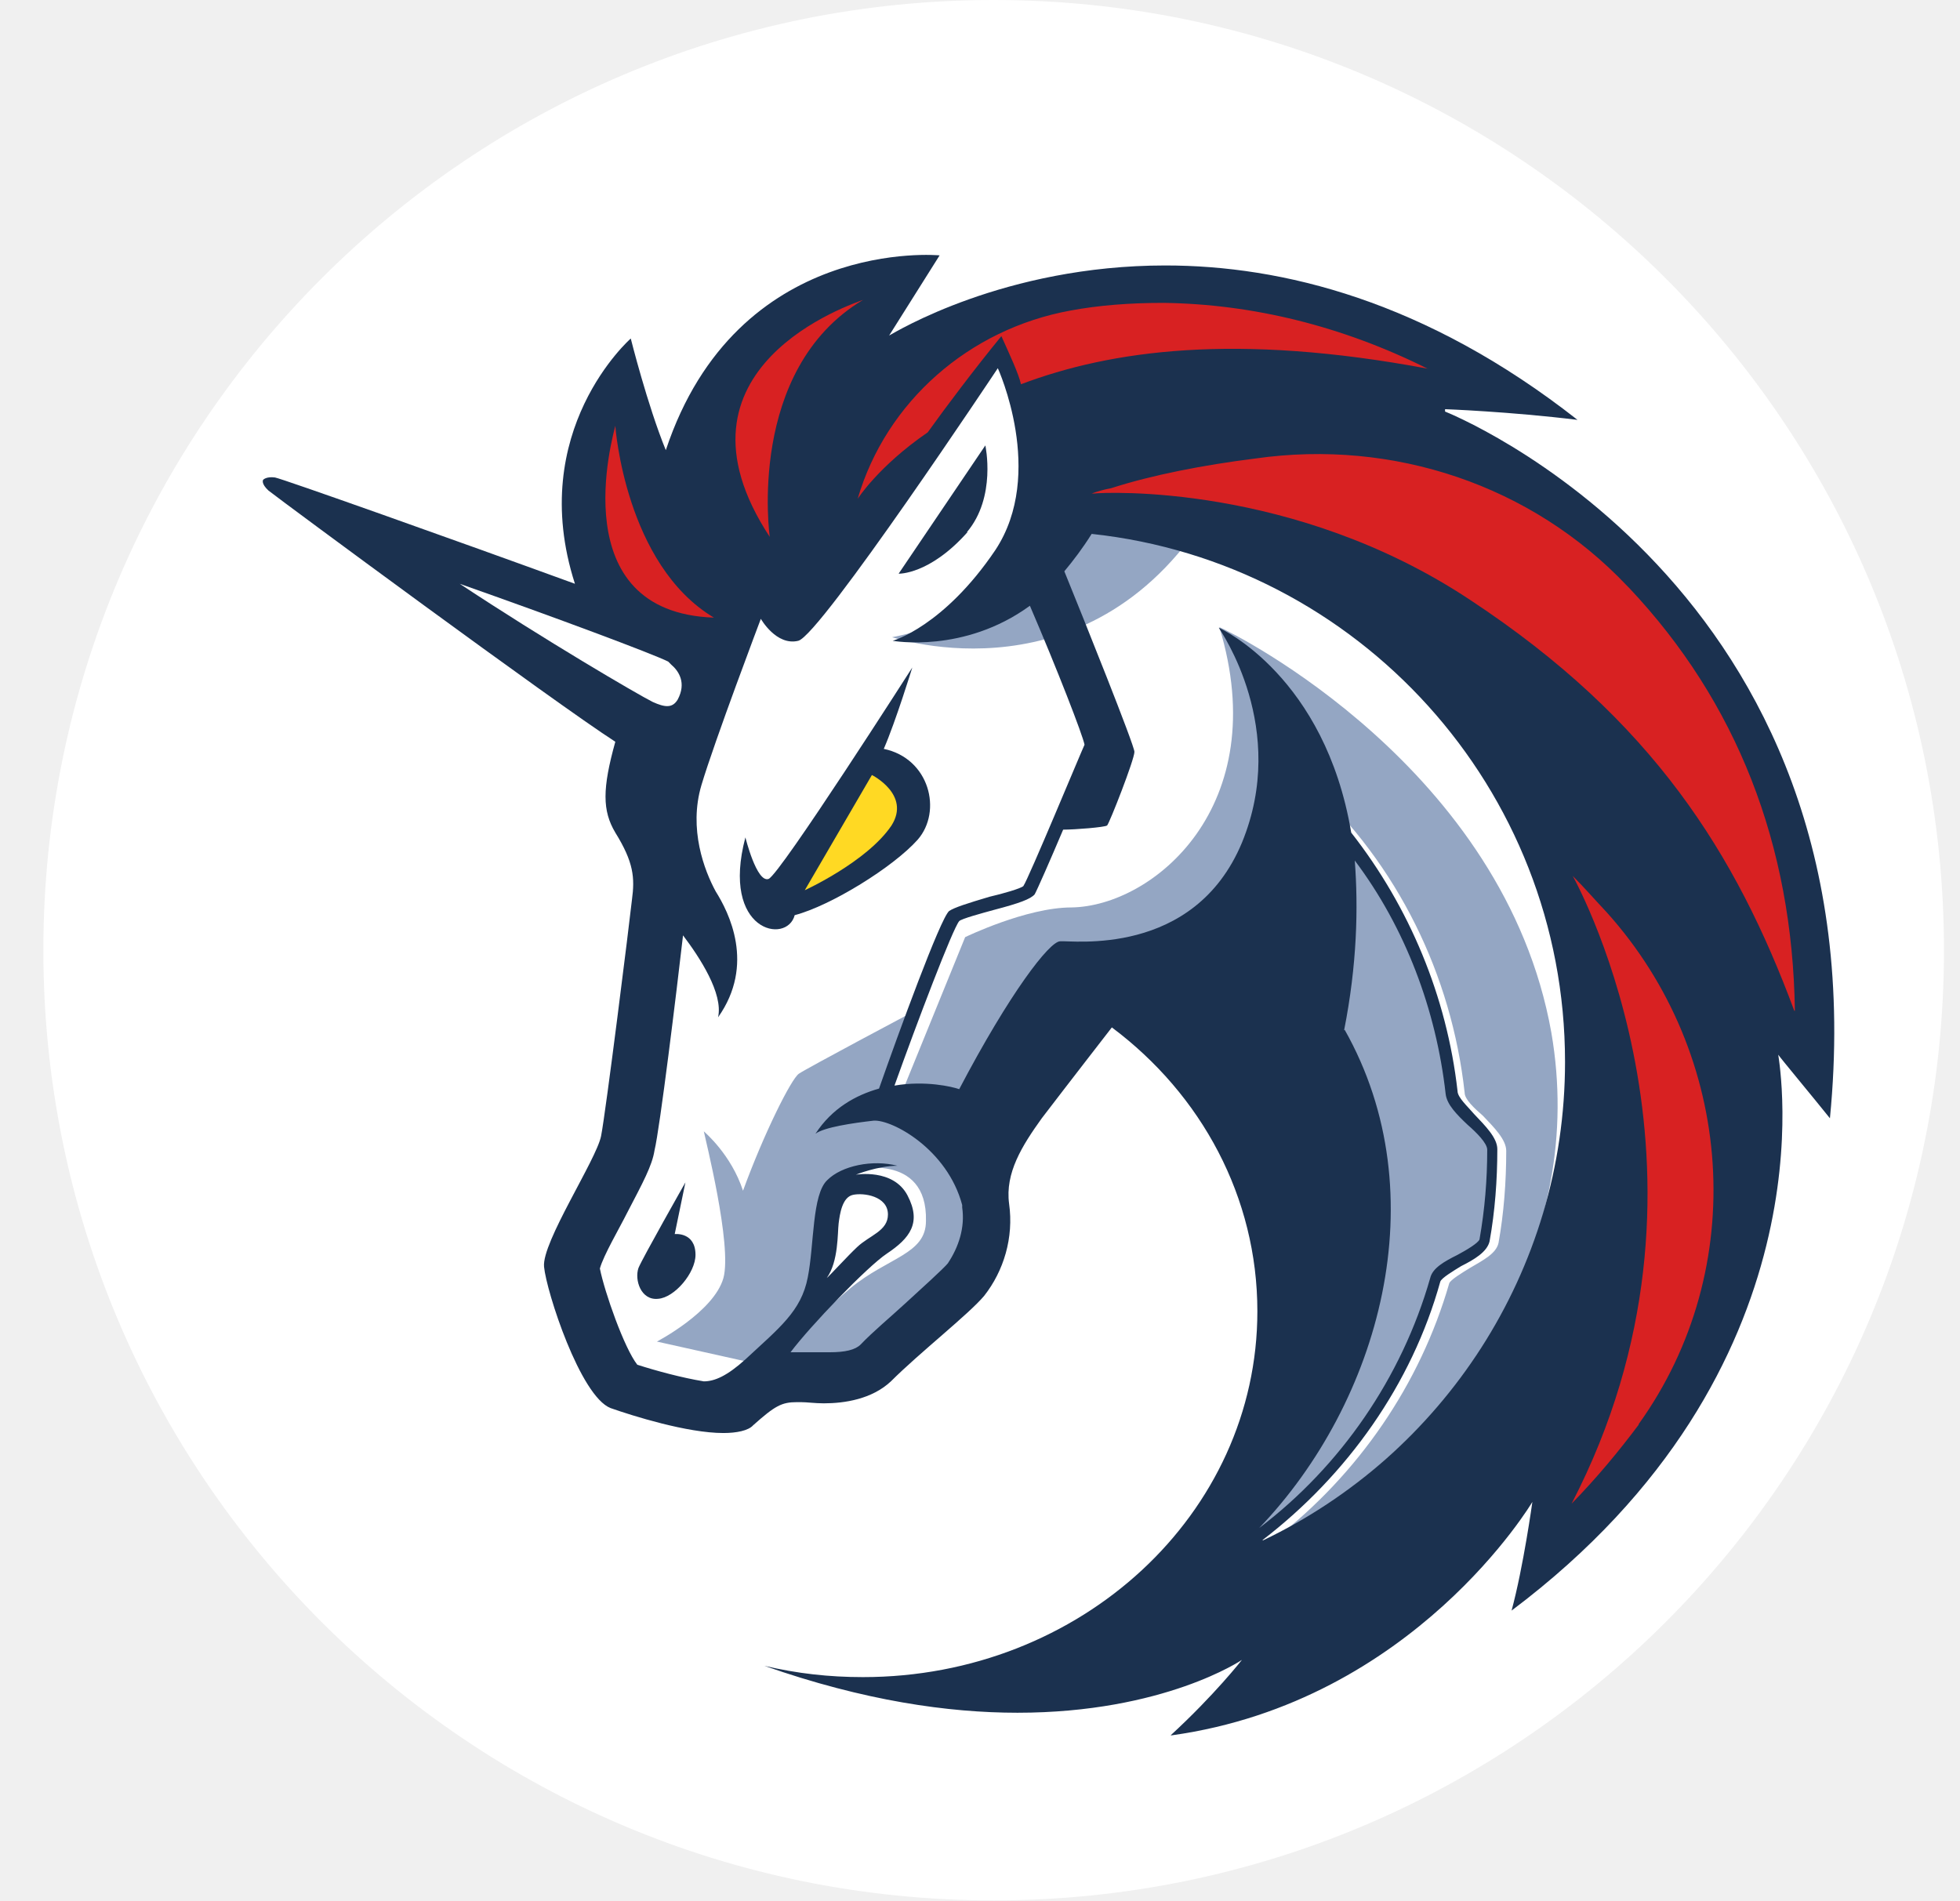
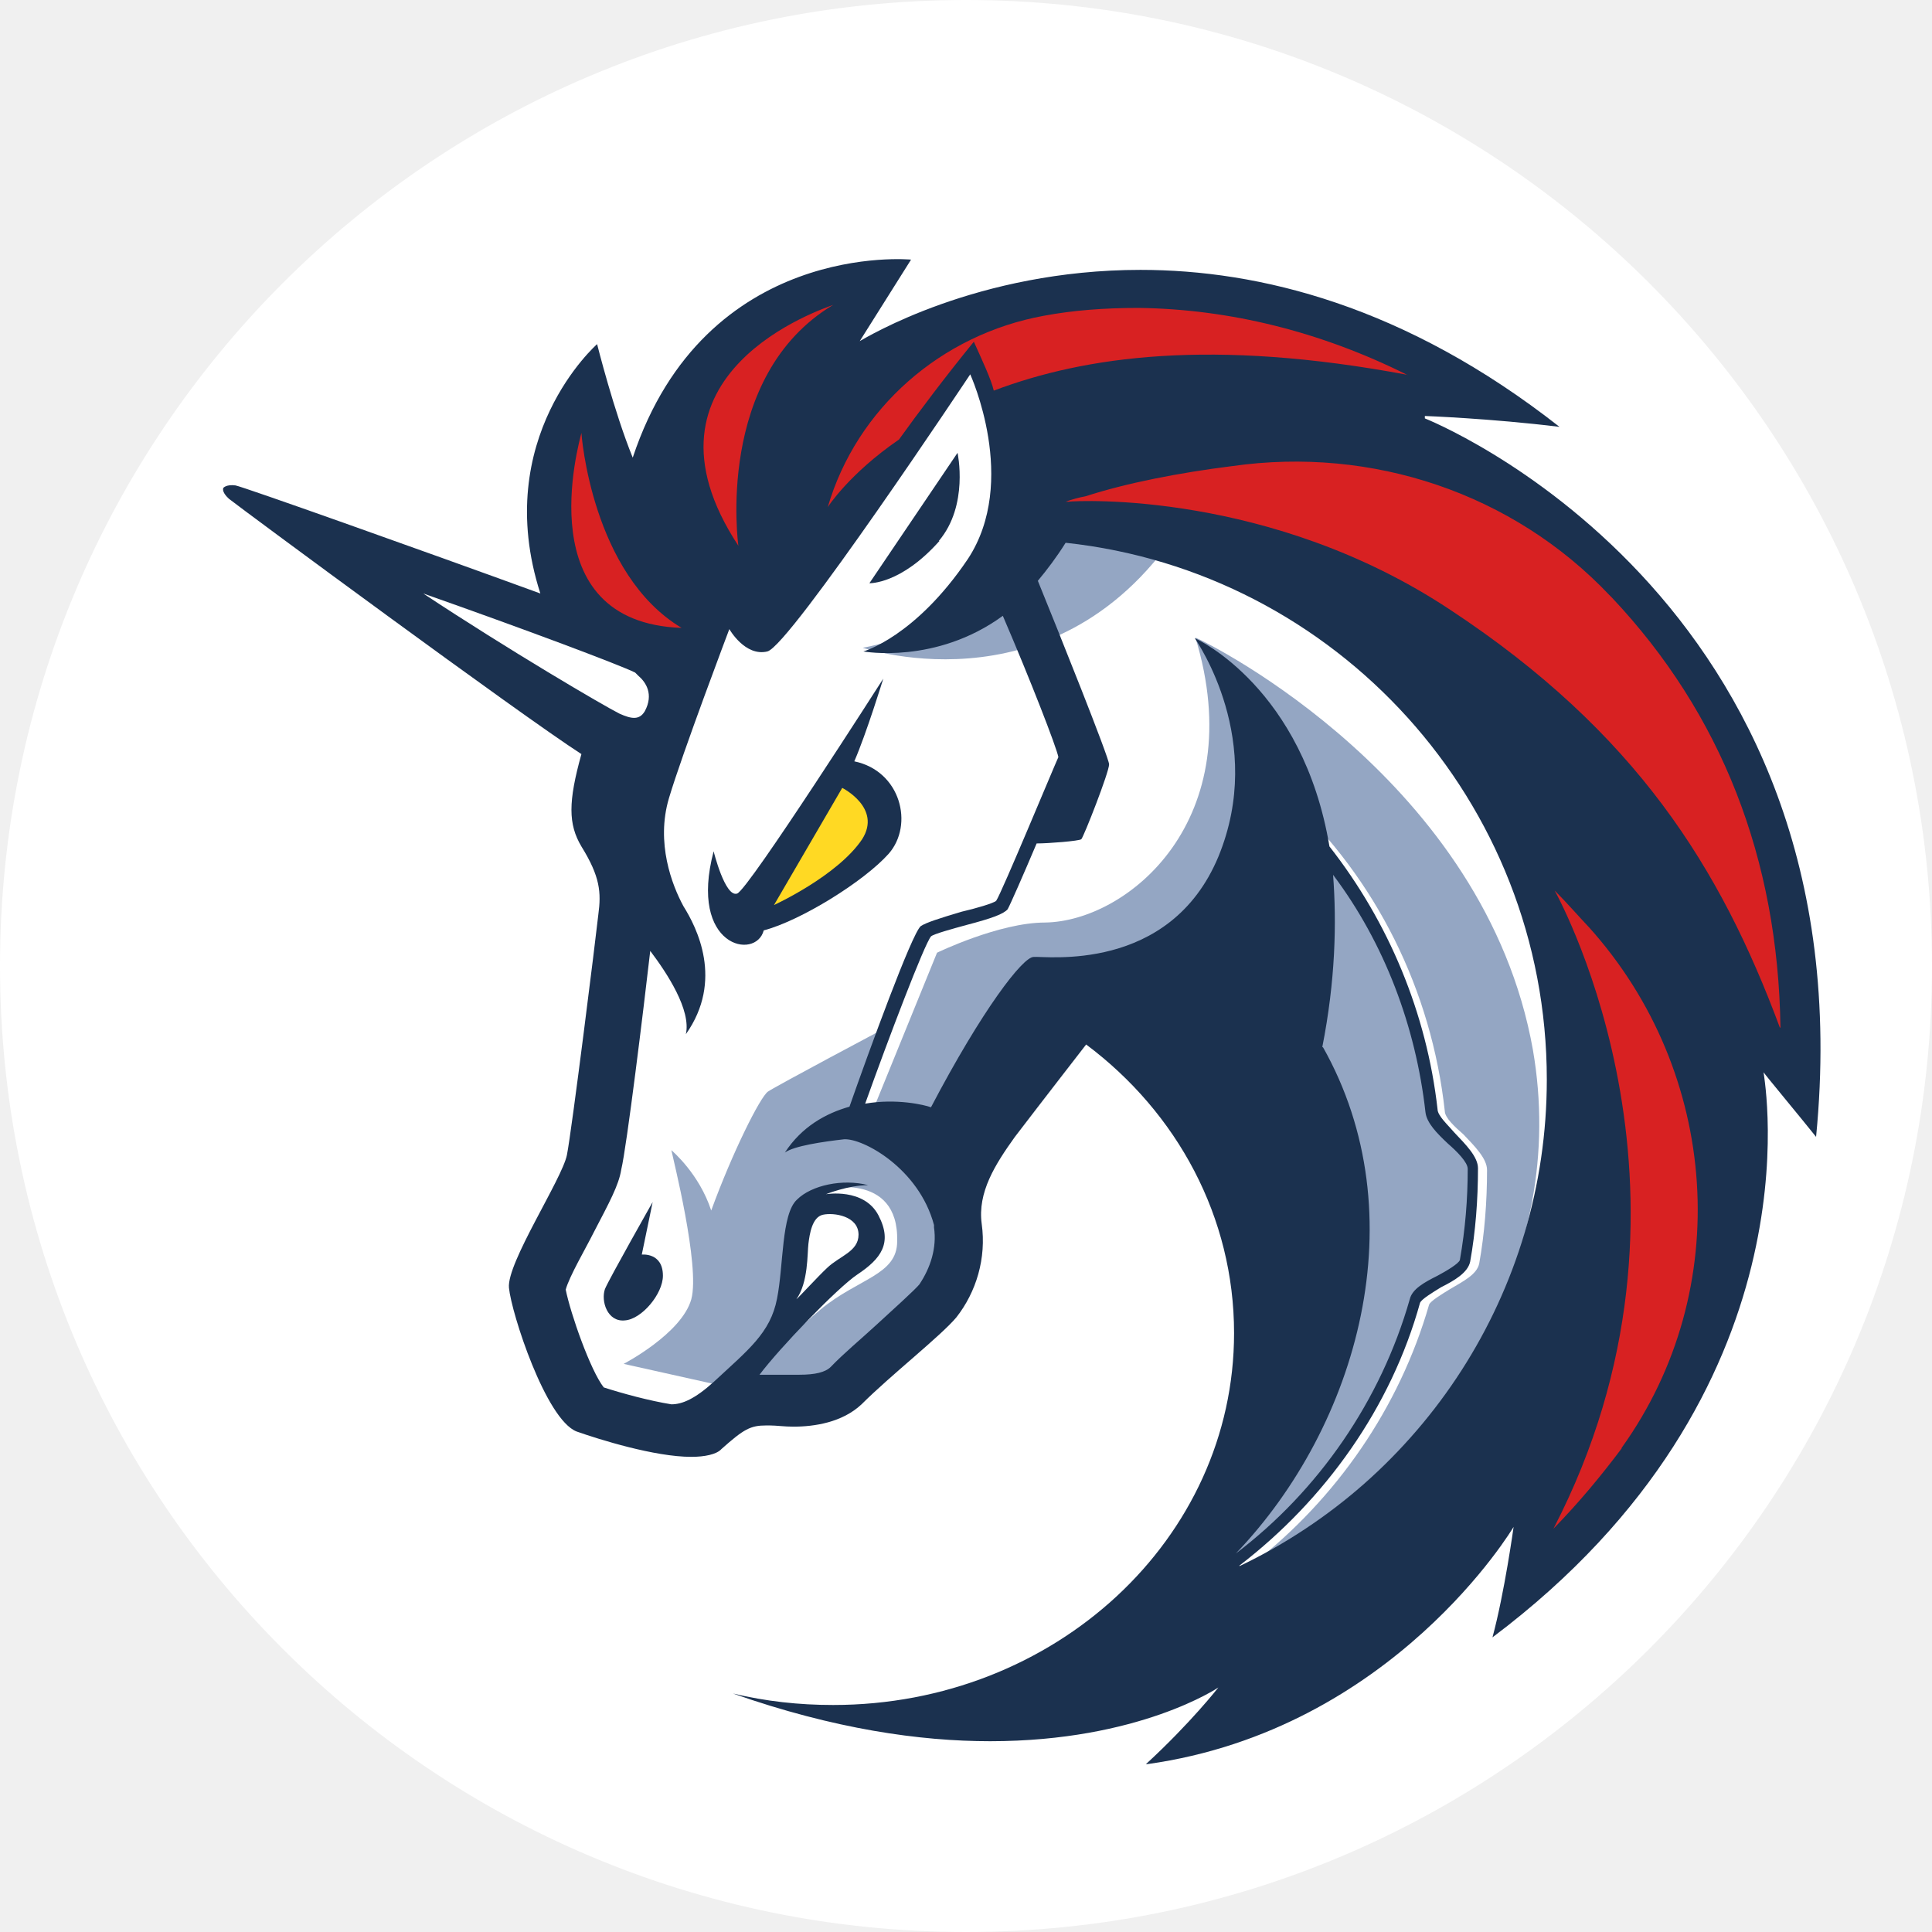
- <svg xmlns="http://www.w3.org/2000/svg" width="33" height="32" viewBox="0 0 33 32" fill="none">
-   <path d="M16.73 32C25.567 32 32.73 24.837 32.73 16C32.73 7.163 25.567 0 16.73 0C7.893 0 0.73 7.163 0.73 16C0.73 24.837 7.893 32 16.73 32Z" fill="white" />
-   <path d="M10.73 18L11.43 12.74L5.36 8.53L10.91 10.41L12.22 8.4L17 5.43L27.54 11.24L28.09 20.1L23.39 26.63L19.68 27.2L21.6 23.69V20.31L20.2 17.67L18.78 16.73L16.6 18.98V21.36L14.9 22.95L12.74 23.21L11.78 23.75L10.21 23.25L9.55 20.89L10.73 19.23V18Z" fill="white" />
-   <path d="M20.43 8.48C19.27 8.24 18.01 8.3 18.01 8.3C18.01 8.3 17.59 10.22 15.02 10.73C15.04 10.73 18.42 11.89 20.43 8.48ZM21.47 25.91C22.87 24.82 23.91 23.31 24.4 21.61C24.42 21.55 24.62 21.43 24.75 21.35C24.97 21.22 25.19 21.11 25.23 20.93C25.32 20.43 25.36 19.9 25.36 19.38C25.36 19.19 25.16 18.99 24.97 18.79C24.82 18.66 24.66 18.51 24.66 18.4C24.44 16.41 23.53 14.56 22.06 13.2L21.91 13.35C23.33 14.68 24.25 16.49 24.44 18.41C24.46 18.59 24.63 18.76 24.81 18.93C24.96 19.06 25.14 19.26 25.14 19.35C25.14 19.85 25.1 20.35 25.01 20.85C24.99 20.94 24.79 21.03 24.64 21.11C24.42 21.22 24.22 21.33 24.18 21.5C23.66 23.36 22.45 24.97 20.86 26.02C21.14 25.41 22.04 23.42 22.52 22.42L22.43 19.19L19.66 16.51L18.09 16.73L16.36 19.53C16.36 19.53 17.17 20.56 16.03 21.76C14.92 22.94 14.04 23.2 14.04 23.2L13.23 22.76C13.47 22.45 13.95 22 14.32 21.69C14.95 21.17 15.59 21.12 15.59 20.56C15.62 19.38 14.35 19.7 14.35 19.7L13.89 20.14L13.7 21.76L12.74 22.96L12.63 22.94L11.06 22.59C11.06 22.59 12.02 22.09 12.18 21.52C12.33 20.97 11.87 19.16 11.85 19.05C11.87 19.07 12.31 19.44 12.51 20.05C12.86 19.09 13.32 18.17 13.45 18.08C13.58 17.99 15.35 17.05 15.35 17.05L14.76 18.6L15.2 18.36L16.25 15.78C16.25 15.78 17.28 15.28 18.04 15.28C19.41 15.26 21.45 13.58 20.53 10.56C20.79 10.67 25.33 12.94 26.12 17.39C26.71 20.81 24.77 24.02 21.49 25.88L21.47 25.91Z" fill="#94A6C3" />
-   <path d="M16.28 8.96C16.78 8.37 16.59 7.5 16.59 7.5L15.13 9.66C15.13 9.66 15.65 9.68 16.29 8.96H16.28ZM11.36 20.78L11.54 19.91C11.54 19.91 10.82 21.18 10.75 21.35C10.68 21.55 10.79 21.9 11.08 21.87C11.36 21.85 11.71 21.43 11.71 21.13C11.71 20.74 11.36 20.78 11.36 20.78Z" fill="#1B314F" />
-   <path d="M24.33 6.89C24.33 6.89 25.42 6.93 26.56 7.07C24 5.06 21.58 4.47 19.62 4.47C16.91 4.47 15.08 5.59 14.97 5.65L15.82 4.3C15.82 4.3 12.41 3.97 11.21 7.58C10.9 6.82 10.62 5.7 10.62 5.7C10.62 5.7 8.85 7.25 9.68 9.83C7.65 9.09 4.75 8.06 4.63 8.04C4.48 8.02 4.43 8.08 4.43 8.08C4.43 8.08 4.39 8.14 4.52 8.26C4.76 8.45 9.35 11.84 10.36 12.49C10.14 13.28 10.14 13.65 10.36 14.02C10.67 14.52 10.69 14.78 10.64 15.15C10.6 15.52 10.2 18.73 10.12 19.13C10.04 19.53 9.12 20.92 9.16 21.33C9.2 21.75 9.77 23.51 10.28 23.71C10.65 23.84 11.57 24.13 12.18 24.13C12.4 24.13 12.6 24.09 12.68 24C13.05 23.67 13.16 23.61 13.42 23.61H13.48C13.59 23.61 13.72 23.63 13.87 23.63C14.22 23.63 14.68 23.56 15 23.26C15.48 22.78 16.31 22.13 16.57 21.82C16.9 21.4 17.07 20.84 16.99 20.27C16.92 19.75 17.21 19.29 17.54 18.83C17.96 18.28 18.72 17.3 18.72 17.3C20.23 18.43 21.17 20.16 21.17 22.08C21.17 25.49 18.2 28.24 14.53 28.24C13.96 28.24 13.42 28.18 12.87 28.05C14.55 28.64 15.97 28.84 17.13 28.84C19.6 28.84 20.91 27.95 20.91 27.95C20.91 27.95 20.45 28.54 19.71 29.22H19.73C23.81 28.65 25.8 25.29 25.8 25.29C25.8 25.29 25.65 26.38 25.45 27.12C30.88 23.04 29.96 17.93 29.94 17.76C29.98 17.82 30.53 18.48 30.81 18.83C31.69 9.83 24.33 6.93 24.33 6.93V6.89ZM15.97 21.26C15.88 21.37 15.51 21.7 15.25 21.94C14.99 22.18 14.7 22.42 14.49 22.64C14.4 22.73 14.23 22.77 13.97 22.77H13.31C13.64 22.33 14.6 21.33 14.93 21.11C15.32 20.85 15.52 20.59 15.28 20.13C15.04 19.67 14.41 19.78 14.41 19.78C14.41 19.78 14.78 19.63 15.11 19.63C14.69 19.52 14.17 19.63 13.93 19.87C13.67 20.11 13.71 20.96 13.6 21.51C13.49 22.08 13.12 22.36 12.55 22.89C12.24 23.17 12.03 23.26 11.85 23.26C11.48 23.2 11.04 23.08 10.73 22.98C10.51 22.7 10.18 21.76 10.1 21.36C10.16 21.14 10.43 20.68 10.56 20.42C10.82 19.92 10.98 19.63 11.02 19.37C11.11 19 11.39 16.71 11.5 15.75C11.78 16.12 12.18 16.73 12.09 17.13C12.72 16.24 12.27 15.36 12.05 15.01C11.86 14.66 11.59 13.96 11.81 13.22C12.03 12.48 12.81 10.42 12.81 10.42C12.81 10.42 13.07 10.88 13.44 10.79C13.81 10.7 16.8 6.2 16.8 6.2C16.8 6.2 17.61 7.97 16.76 9.26C15.89 10.55 15.03 10.79 15.03 10.79C15.03 10.79 16.23 11.01 17.34 10.2C17.8 11.27 18.23 12.38 18.26 12.54C18.19 12.69 17.32 14.79 17.23 14.92C17.19 14.96 16.88 15.05 16.66 15.1C16.29 15.21 16.07 15.28 15.98 15.34C15.83 15.47 15.13 17.39 14.8 18.33C14.41 18.44 14.01 18.66 13.73 19.09C13.88 18.98 14.36 18.91 14.71 18.87C15.02 18.85 15.95 19.35 16.2 20.29V20.33C16.25 20.67 16.14 21 15.96 21.27L15.97 21.26ZM13.92 21.52C14.12 21.24 14.1 20.76 14.12 20.6C14.14 20.44 14.18 20.16 14.36 20.12C14.54 20.08 14.95 20.14 14.95 20.45C14.95 20.73 14.64 20.8 14.43 21C14.27 21.15 13.97 21.48 13.92 21.52ZM22.63 17.35C22.85 16.24 22.87 15.28 22.81 14.49C23.66 15.62 24.18 17 24.34 18.42C24.36 18.6 24.53 18.77 24.71 18.94C24.86 19.07 25.04 19.25 25.04 19.36C25.04 19.86 25 20.36 24.91 20.87C24.89 20.93 24.69 21.05 24.54 21.13C24.32 21.24 24.12 21.35 24.08 21.52C23.6 23.2 22.57 24.69 21.2 25.73C23.23 23.61 24.21 20.12 22.64 17.34L22.63 17.35ZM21.26 25.93C22.68 24.84 23.77 23.31 24.25 21.58C24.27 21.52 24.47 21.4 24.6 21.32C24.82 21.21 25.04 21.08 25.08 20.9C25.17 20.4 25.21 19.87 25.21 19.35C25.21 19.16 25.01 18.96 24.82 18.76C24.71 18.63 24.54 18.48 24.54 18.37C24.36 16.78 23.73 15.27 22.75 14.02C22.31 11.4 20.57 10.59 20.52 10.57C20.56 10.64 21.7 12.27 20.91 14.19C20.1 16.13 18.03 15.83 17.85 15.85C17.67 15.85 17 16.72 16.15 18.34C16.04 18.3 15.58 18.19 15.06 18.28C15.45 17.19 16.04 15.64 16.15 15.51C16.19 15.47 16.52 15.38 16.74 15.32C17.16 15.21 17.35 15.14 17.42 15.06C17.46 14.99 17.68 14.49 17.9 13.97C18.1 13.97 18.6 13.93 18.64 13.9C18.68 13.86 19.1 12.79 19.1 12.66C19.1 12.55 18.25 10.43 17.92 9.62C18.07 9.44 18.23 9.23 18.38 8.99C22.86 9.47 26.35 13.27 26.35 17.88C26.35 21.42 24.28 24.5 21.26 25.94V25.93Z" fill="#1B314F" />
-   <path d="M15.45 14.14C15.87 13.66 15.65 12.77 14.88 12.61C15.08 12.15 15.36 11.24 15.36 11.24C15.36 11.24 13.13 14.73 12.94 14.8C12.74 14.87 12.55 14.1 12.55 14.1C12.13 15.69 13.25 15.91 13.38 15.41C13.99 15.25 15.04 14.6 15.45 14.14Z" fill="#1B314F" />
-   <path d="M13.55 14.99L14.68 13.05C14.68 13.05 15.34 13.38 15.01 13.9C14.6 14.51 13.55 14.99 13.55 14.99Z" fill="#FFD923" />
-   <path d="M27.59 23.99C27.26 24.43 26.89 24.88 26.46 25.32C29.27 19.9 26.59 14.95 26.48 14.75C26.68 14.95 26.87 15.17 27.05 15.36C29.21 17.76 29.47 21.36 27.59 23.98V23.99ZM30.21 17.02C29.23 14.38 27.83 12.13 24.75 10.1C21.78 8.13 18.59 8.29 18.42 8.31H18.38C18.49 8.27 18.6 8.24 18.71 8.22C19.39 8 20.26 7.83 21.14 7.72C23.46 7.39 25.79 8.17 27.39 9.86L27.43 9.9C29.24 11.82 30.18 14.22 30.22 17.02H30.21ZM24.05 6.21C20.8 5.6 18.7 5.9 17.19 6.47C17.15 6.29 16.99 5.95 16.86 5.66C16.41 6.21 15.92 6.86 15.62 7.28C14.79 7.85 14.44 8.4 14.44 8.4C14.92 6.76 16.32 5.54 18.02 5.23C18.5 5.14 19.02 5.1 19.59 5.1C21.09 5.12 22.6 5.49 24.04 6.21H24.05ZM12.02 10.4C9.47 10.31 10.32 7.34 10.36 7.17C10.36 7.19 10.53 9.51 12.02 10.4ZM14.53 5.05C12.56 6.23 12.96 9.04 12.96 9.04C11.08 6.18 14.38 5.11 14.53 5.05Z" fill="#D82122" />
-   <path d="M11.3 11.19C11.43 11.3 11.56 11.5 11.41 11.78C11.32 11.93 11.19 11.91 10.99 11.82C10.73 11.69 9.16 10.77 7.74 9.83C9.36 10.4 10.99 11.01 11.25 11.14C11.25 11.14 11.27 11.16 11.29 11.18L11.3 11.19Z" fill="white" />
+ <svg xmlns="http://www.w3.org/2000/svg" width="32" height="32" viewBox="0 0 32 32" fill="none">
+   <g clip-path="url(#clip0_97_2747)">
+     <path d="M16 32C24.837 32 32 24.837 32 16C32 7.163 24.837 0 16 0C7.163 0 0 7.163 0 16C0 24.837 7.163 32 16 32Z" fill="white" />
+     <path d="M10 18L10.7 12.74L4.63 8.53L10.18 10.41L11.49 8.4L16.27 5.43L26.81 11.24L27.36 20.1L22.66 26.63L18.95 27.2L20.87 23.69V20.31L19.47 17.67L18.05 16.73L15.87 18.98V21.36L14.17 22.95L12.01 23.21L11.05 23.75L9.48 23.25L8.82 20.89L10 19.23V18Z" fill="white" />
+     <path d="M19.7 8.48C18.54 8.24 17.28 8.3 17.28 8.3C17.28 8.3 16.86 10.22 14.29 10.73C14.31 10.73 17.69 11.89 19.7 8.48ZM20.74 25.91C22.14 24.82 23.18 23.31 23.67 21.61C23.69 21.55 23.89 21.43 24.02 21.35C24.24 21.22 24.46 21.11 24.5 20.93C24.59 20.43 24.63 19.9 24.63 19.38C24.63 19.19 24.43 18.99 24.24 18.79C24.09 18.66 23.93 18.51 23.93 18.4C23.71 16.41 22.8 14.56 21.33 13.2L21.18 13.35C22.6 14.68 23.52 16.49 23.71 18.41C23.73 18.59 23.9 18.76 24.08 18.93C24.23 19.06 24.41 19.26 24.41 19.35C24.41 19.85 24.37 20.35 24.28 20.85C24.26 20.94 24.06 21.03 23.91 21.11C23.69 21.22 23.49 21.33 23.45 21.5C22.93 23.36 21.72 24.97 20.13 26.02C20.41 25.41 21.31 23.42 21.79 22.42L21.7 19.19L18.93 16.51L17.36 16.73L15.63 19.53C15.63 19.53 16.44 20.56 15.3 21.76C14.19 22.94 13.31 23.2 13.31 23.2L12.5 22.76C12.74 22.45 13.22 22 13.59 21.69C14.22 21.17 14.86 21.12 14.86 20.56C14.89 19.38 13.62 19.7 13.62 19.7L13.16 20.14L12.97 21.76L12.01 22.96L11.9 22.94L10.33 22.59C10.33 22.59 11.29 22.09 11.45 21.52C11.6 20.97 11.14 19.16 11.12 19.05C11.14 19.07 11.58 19.44 11.78 20.05C12.13 19.09 12.59 18.17 12.72 18.08C12.85 17.99 14.62 17.05 14.62 17.05L14.03 18.6L14.47 18.36L15.52 15.78C15.52 15.78 16.55 15.28 17.31 15.28C18.68 15.26 20.72 13.58 19.8 10.56C20.06 10.67 24.6 12.94 25.39 17.39C25.98 20.81 24.04 24.02 20.76 25.88L20.74 25.91Z" fill="#94A6C3" />
+     <path d="M15.55 8.96C16.05 8.37 15.86 7.5 15.86 7.5L14.4 9.66C14.4 9.66 14.92 9.68 15.56 8.96H15.55ZM10.63 20.78L10.81 19.91C10.81 19.91 10.09 21.18 10.02 21.35C9.95 21.55 10.06 21.9 10.35 21.87C10.63 21.85 10.98 21.43 10.98 21.13C10.98 20.74 10.63 20.78 10.63 20.78Z" fill="#1B314F" />
+     <path d="M23.6 6.89C23.6 6.89 24.69 6.93 25.83 7.07C23.27 5.06 20.85 4.47 18.89 4.47C16.18 4.47 14.35 5.59 14.24 5.65L15.09 4.3C15.09 4.3 11.68 3.97 10.48 7.58C10.17 6.82 9.89 5.7 9.89 5.7C9.89 5.7 8.12 7.25 8.95 9.83C6.92 9.09 4.02 8.06 3.9 8.04C3.75 8.02 3.7 8.08 3.7 8.08C3.7 8.08 3.66 8.14 3.79 8.26C4.03 8.45 8.62 11.84 9.63 12.49C9.41 13.28 9.41 13.65 9.63 14.02C9.94 14.52 9.96 14.78 9.91 15.15C9.87 15.52 9.47 18.73 9.39 19.13C9.31 19.53 8.39 20.92 8.43 21.33C8.47 21.75 9.04 23.51 9.55 23.71C9.92 23.84 10.84 24.13 11.45 24.13C11.67 24.13 11.87 24.09 11.95 24C12.32 23.67 12.43 23.61 12.69 23.61H12.75C12.86 23.61 12.99 23.63 13.14 23.63C13.49 23.63 13.95 23.56 14.27 23.26C14.75 22.78 15.58 22.13 15.84 21.82C16.17 21.4 16.34 20.84 16.26 20.27C16.19 19.75 16.48 19.29 16.81 18.83C17.23 18.28 17.99 17.3 17.99 17.3C19.5 18.43 20.44 20.16 20.44 22.08C20.44 25.49 17.47 28.24 13.8 28.24C13.23 28.24 12.69 28.18 12.14 28.05C13.82 28.64 15.24 28.84 16.4 28.84C18.87 28.84 20.18 27.95 20.18 27.95C20.18 27.95 19.72 28.54 18.98 29.22H19C23.08 28.65 25.07 25.29 25.07 25.29C25.07 25.29 24.92 26.38 24.72 27.12C30.15 23.04 29.23 17.93 29.21 17.76C29.25 17.82 29.8 18.48 30.08 18.83C30.96 9.83 23.6 6.93 23.6 6.93V6.89ZM15.24 21.26C15.15 21.37 14.78 21.7 14.52 21.94C14.26 22.18 13.97 22.42 13.76 22.64C13.67 22.73 13.5 22.77 13.24 22.77H12.58C12.91 22.33 13.87 21.33 14.2 21.11C14.59 20.85 14.79 20.59 14.55 20.13C14.31 19.67 13.68 19.78 13.68 19.78C13.68 19.78 14.05 19.63 14.38 19.63C13.96 19.52 13.44 19.63 13.2 19.87C12.94 20.11 12.98 20.96 12.87 21.51C12.76 22.08 12.39 22.36 11.82 22.89C11.51 23.17 11.3 23.26 11.12 23.26C10.75 23.2 10.31 23.08 10 22.98C9.78 22.7 9.45 21.76 9.37 21.36C9.43 21.14 9.7 20.68 9.83 20.42C10.09 19.92 10.25 19.63 10.29 19.37C10.38 19 10.66 16.71 10.77 15.75C11.05 16.12 11.45 16.73 11.36 17.13C11.99 16.24 11.54 15.36 11.32 15.01C11.13 14.66 10.86 13.96 11.08 13.22C11.3 12.48 12.08 10.42 12.08 10.42C12.08 10.42 12.34 10.88 12.71 10.79C13.08 10.7 16.07 6.2 16.07 6.2C16.07 6.2 16.88 7.97 16.03 9.26C15.16 10.55 14.3 10.79 14.3 10.79C14.3 10.79 15.5 11.01 16.61 10.2C17.07 11.27 17.5 12.38 17.53 12.54C17.46 12.69 16.59 14.79 16.5 14.92C16.46 14.96 16.15 15.05 15.93 15.1C15.56 15.21 15.34 15.28 15.25 15.34C15.1 15.47 14.4 17.39 14.07 18.33C13.68 18.44 13.28 18.66 13 19.09C13.15 18.98 13.63 18.91 13.98 18.87C14.29 18.85 15.22 19.35 15.47 20.29V20.33C15.52 20.67 15.41 21 15.23 21.27L15.24 21.26ZM13.19 21.52C13.39 21.24 13.37 20.76 13.39 20.6C13.41 20.44 13.45 20.16 13.63 20.12C13.81 20.08 14.22 20.14 14.22 20.45C14.22 20.73 13.91 20.8 13.7 21C13.54 21.15 13.24 21.48 13.19 21.52ZM21.9 17.35C22.12 16.24 22.14 15.28 22.08 14.49C22.93 15.62 23.45 17 23.61 18.42C23.63 18.6 23.8 18.77 23.98 18.94C24.13 19.07 24.31 19.25 24.31 19.36C24.31 19.86 24.27 20.36 24.18 20.87C24.16 20.93 23.96 21.05 23.81 21.13C23.59 21.24 23.39 21.35 23.35 21.52C22.87 23.2 21.84 24.69 20.47 25.73C22.5 23.61 23.48 20.12 21.91 17.34L21.9 17.35ZM20.53 25.93C21.95 24.84 23.04 23.31 23.52 21.58C23.54 21.52 23.74 21.4 23.87 21.32C24.09 21.21 24.31 21.08 24.35 20.9C24.44 20.4 24.48 19.87 24.48 19.35C24.48 19.16 24.28 18.96 24.09 18.76C23.98 18.63 23.81 18.48 23.81 18.37C23.63 16.78 23 15.27 22.02 14.02C21.58 11.4 19.84 10.59 19.79 10.57C19.83 10.64 20.97 12.27 20.18 14.19C19.37 16.13 17.3 15.83 17.12 15.85C16.94 15.85 16.27 16.72 15.42 18.34C15.31 18.3 14.85 18.19 14.33 18.28C14.72 17.19 15.31 15.64 15.42 15.51C15.46 15.47 15.79 15.38 16.01 15.32C16.43 15.21 16.62 15.14 16.69 15.06C16.73 14.99 16.95 14.49 17.17 13.97C17.37 13.97 17.87 13.93 17.91 13.9C17.95 13.86 18.37 12.79 18.37 12.66C18.37 12.55 17.52 10.43 17.19 9.62C17.34 9.44 17.5 9.23 17.65 8.99C22.13 9.47 25.62 13.27 25.62 17.88C25.62 21.42 23.55 24.5 20.53 25.94V25.93Z" fill="#1B314F" />
+     <path d="M14.72 14.14C15.14 13.66 14.92 12.77 14.15 12.61C14.35 12.15 14.63 11.24 14.63 11.24C14.63 11.24 12.4 14.73 12.21 14.8C12.01 14.87 11.82 14.1 11.82 14.1C11.4 15.69 12.52 15.91 12.65 15.41C13.26 15.25 14.31 14.6 14.72 14.14Z" fill="#1B314F" />
+     <path d="M12.82 14.99L13.95 13.05C13.95 13.05 14.61 13.38 14.28 13.9C13.87 14.51 12.82 14.99 12.82 14.99Z" fill="#FFD923" />
+     <path d="M26.86 23.99C26.53 24.43 26.16 24.88 25.73 25.32C28.54 19.9 25.86 14.95 25.75 14.75C25.95 14.95 26.14 15.17 26.32 15.36C28.48 17.76 28.74 21.36 26.86 23.98V23.99ZM29.48 17.02C28.5 14.38 27.1 12.13 24.02 10.1C21.05 8.13 17.86 8.29 17.69 8.31H17.65C17.76 8.27 17.87 8.24 17.98 8.22C18.66 8 19.53 7.83 20.41 7.72C22.73 7.39 25.06 8.17 26.66 9.86L26.7 9.9C28.51 11.82 29.45 14.22 29.49 17.02H29.48ZM23.32 6.21C20.07 5.6 17.97 5.9 16.46 6.47C16.42 6.29 16.26 5.95 16.13 5.66C15.68 6.21 15.19 6.86 14.89 7.28C14.06 7.85 13.71 8.4 13.71 8.4C14.19 6.76 15.59 5.54 17.29 5.23C17.77 5.14 18.29 5.1 18.86 5.1C20.36 5.12 21.87 5.49 23.31 6.21H23.32ZM11.29 10.4C8.74 10.31 9.59 7.34 9.63 7.17C9.63 7.19 9.8 9.51 11.29 10.4ZM13.8 5.05C11.83 6.23 12.23 9.04 12.23 9.04C10.35 6.18 13.65 5.11 13.8 5.05Z" fill="#D82122" />
+     <path d="M10.57 11.19C10.7 11.3 10.83 11.5 10.68 11.78C10.59 11.93 10.46 11.91 10.26 11.82C10 11.69 8.43 10.77 7.01 9.83C8.63 10.4 10.26 11.01 10.52 11.14C10.52 11.14 10.54 11.16 10.56 11.18L10.57 11.19Z" fill="white" />
+   </g>
+   <defs>
+     <clipPath id="clip0_97_2747">
+       <rect width="32" height="32" fill="white" />
+     </clipPath>
+   </defs>
</svg>
